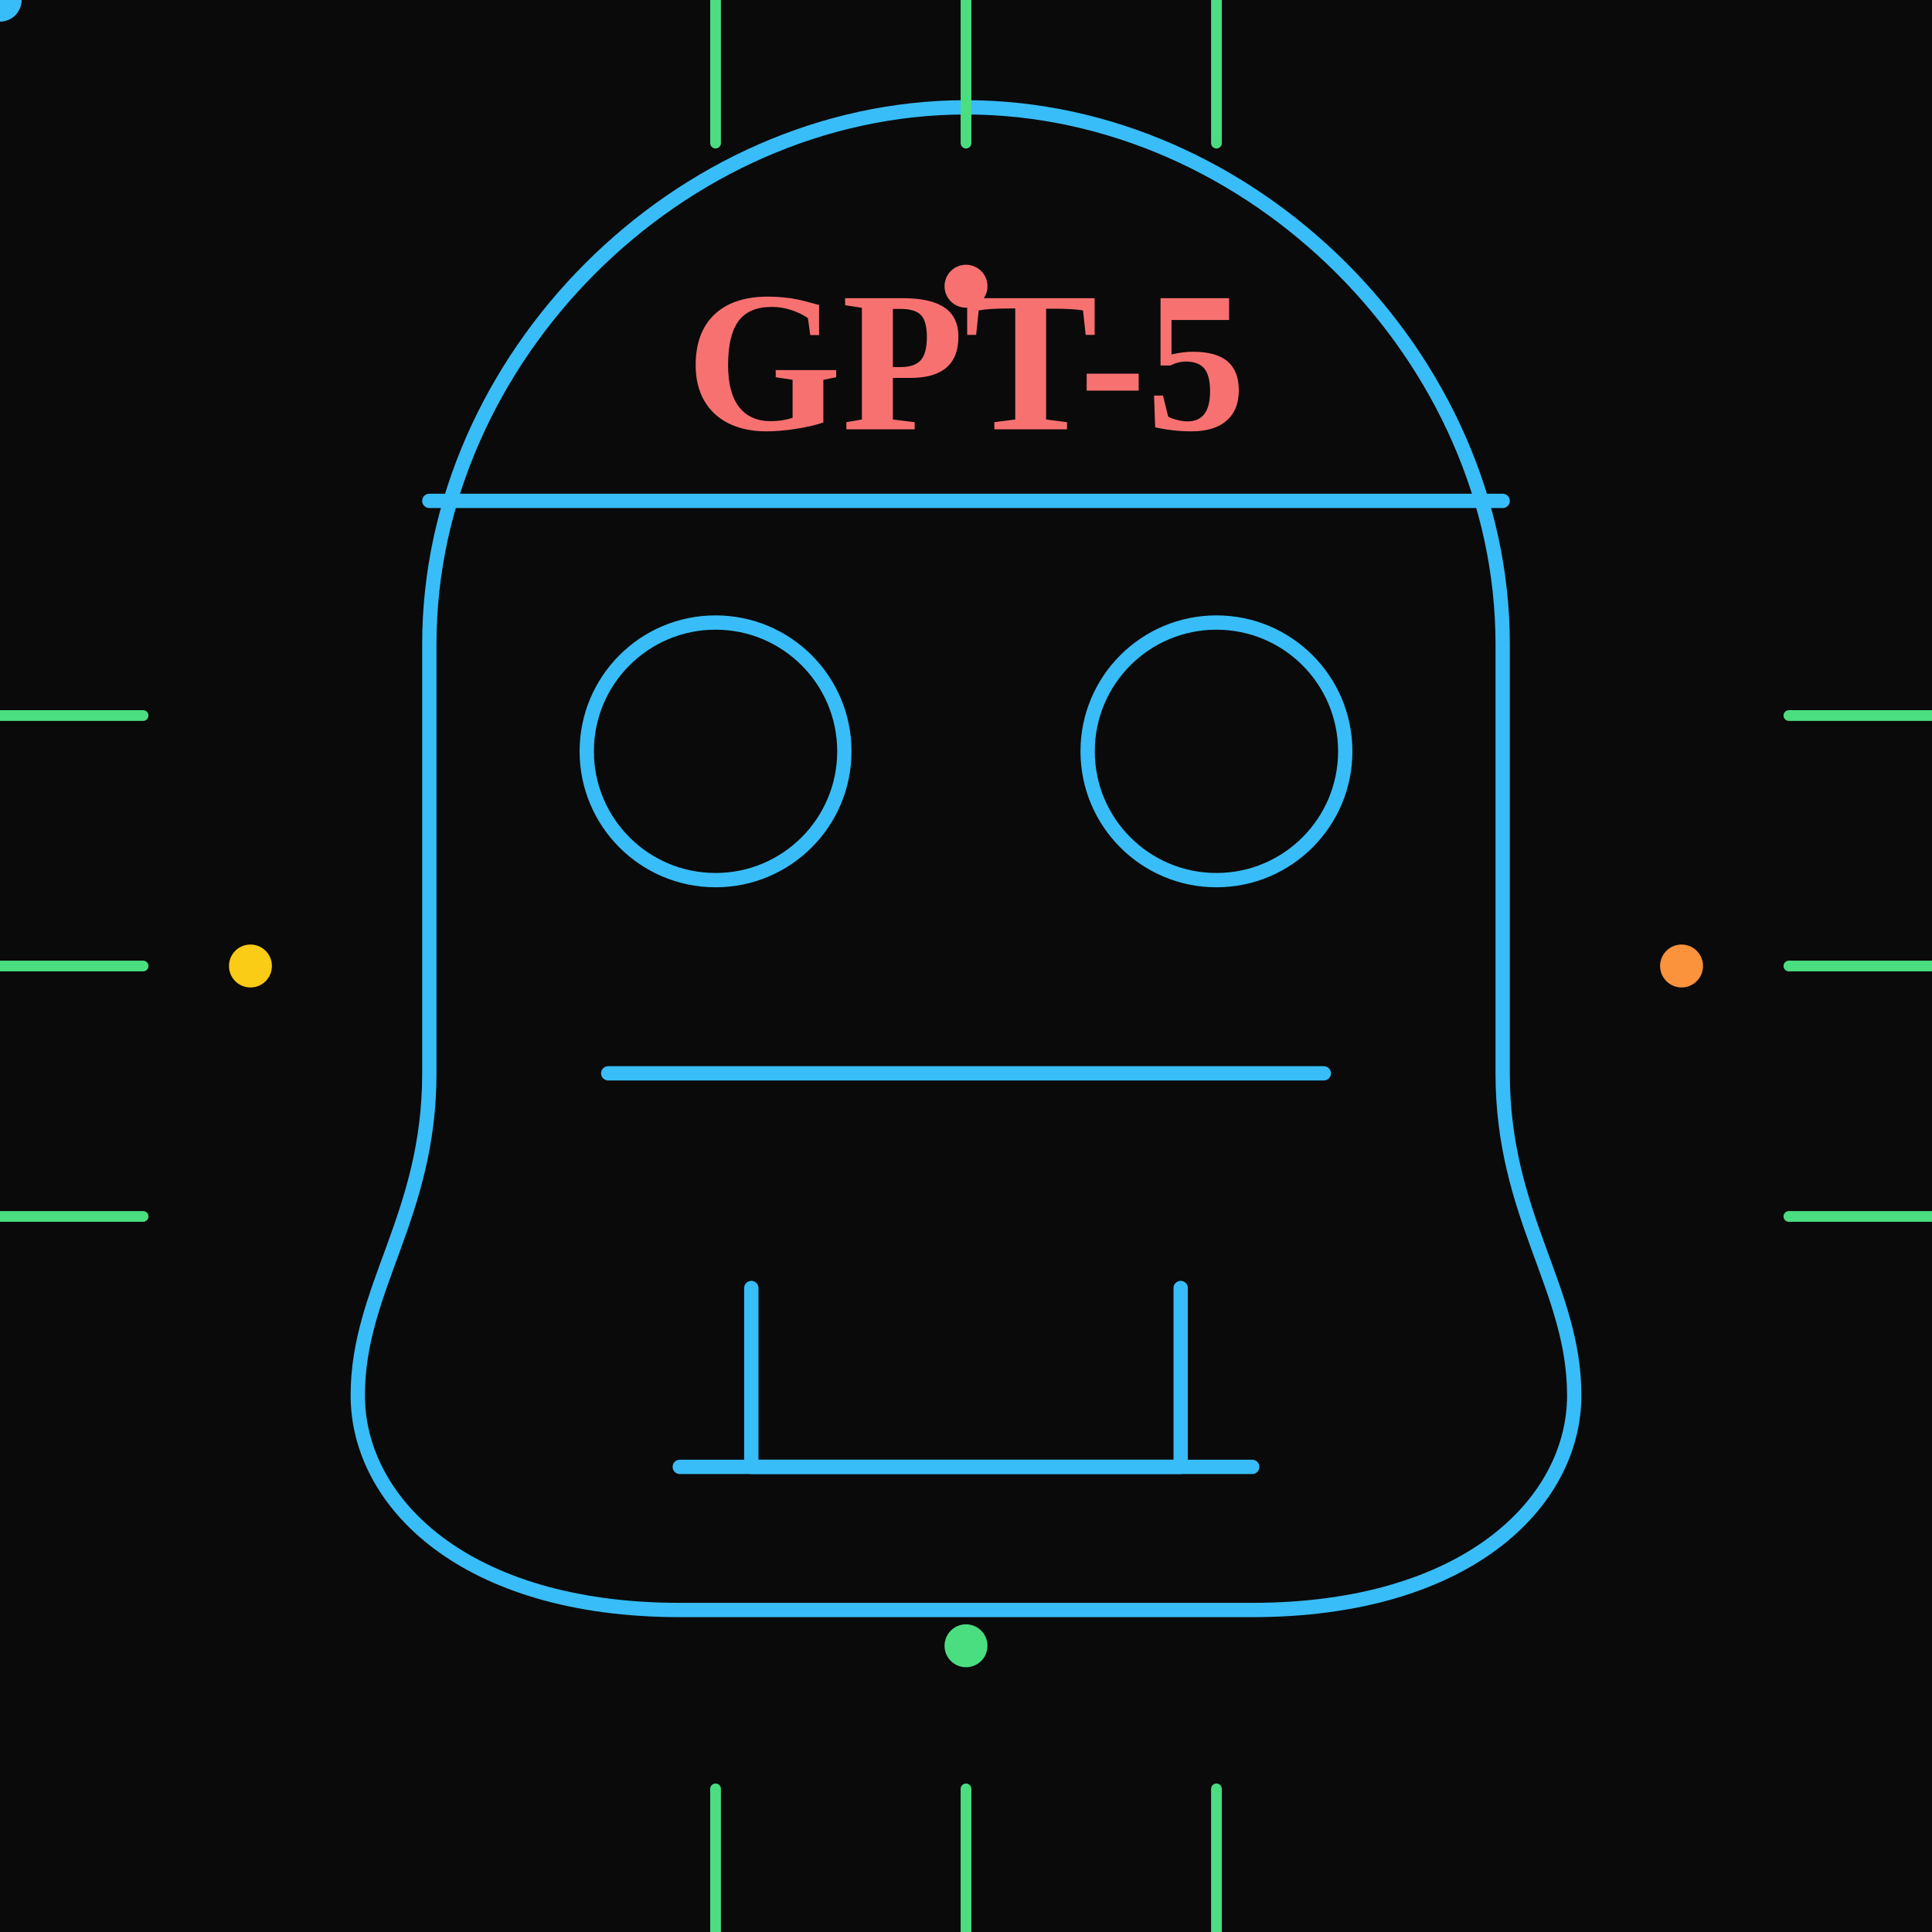
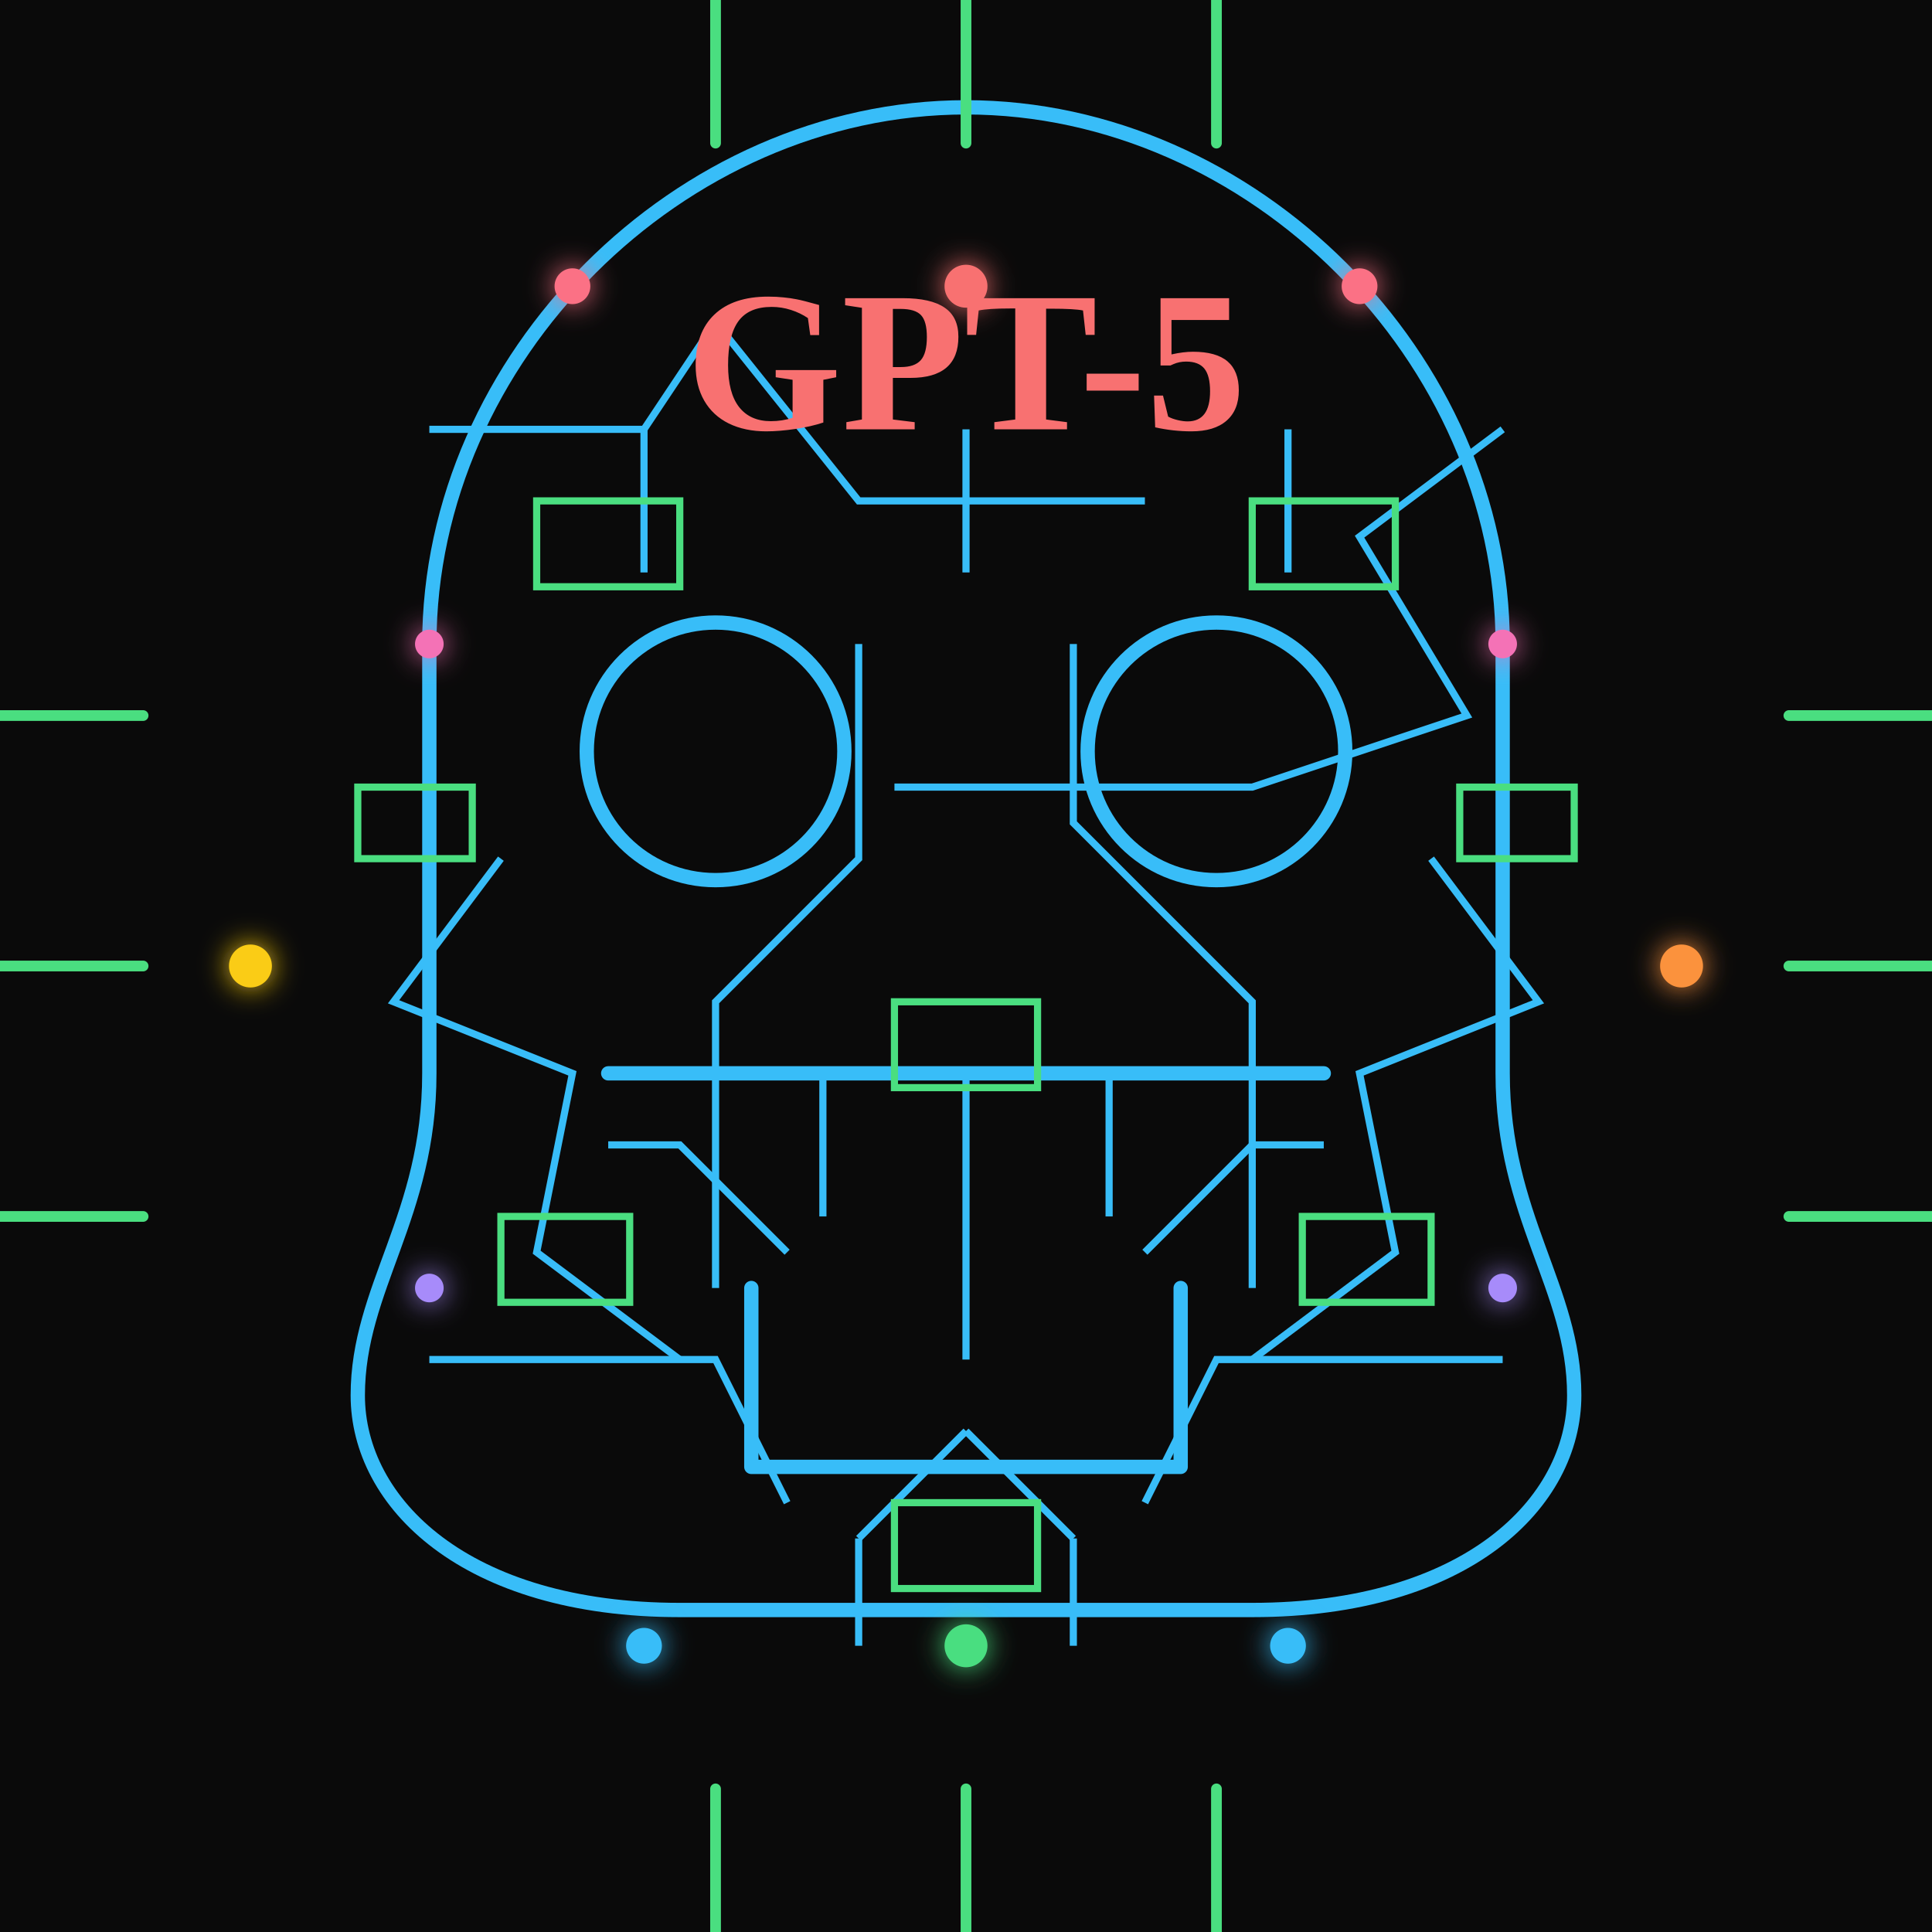
- <svg xmlns="http://www.w3.org/2000/svg" xmlns:xlink="http://www.w3.org/1999/xlink" viewBox="0 0 270 270" fill="none">
+ <svg xmlns="http://www.w3.org/2000/svg" viewBox="0 0 270 270" fill="none">
+   <defs>
+     <filter id="glow" x="-50%" y="-50%" width="200%" height="200%">
+       <feGaussianBlur stdDeviation="2" result="blur" />
+       <feMerge>
+         <feMergeNode in="blur" />
+         <feMergeNode in="SourceGraphic" />
+       </feMerge>
+     </filter>
+   </defs>
  <rect width="270" height="270" fill="#0a0a0a" />
-   <g id="skull" stroke="#38bdf8" stroke-width="2" stroke-linecap="round" stroke-linejoin="round">
+   <g id="skullOutline" stroke="#38bdf8" stroke-width="2" stroke-linecap="round" stroke-linejoin="round">
    <path d="M135 15c-40 0-75 35-75 75v60c0 20-10 30-10 45s15 30 45 30h80c30 0 45-15 45-30s-10-25-10-45v-60c0-40-35-75-75-75z" />
    <path d="M85 150h100" />
    <path d="M105 180v25h60v-25" />
    <circle cx="100" cy="105" r="18" />
    <circle cx="170" cy="105" r="18" />
  </g>
-   <path id="topWire" d="M60 70h150" stroke="#38bdf8" stroke-width="2" stroke-linecap="round" />
-   <path id="jawWire" d="M95 205h80" stroke="#38bdf8" stroke-width="2" stroke-linecap="round" />
-   <circle r="3" fill="#38bdf8">
-     <animateMotion dur="4s" repeatCount="indefinite">
-       <mpath xlink:href="#topWire" />
-     </animateMotion>
-   </circle>
-   <circle r="3" fill="#38bdf8">
-     <animateMotion dur="5s" repeatCount="indefinite">
-       <mpath xlink:href="#jawWire" />
-     </animateMotion>
-   </circle>
-   <g id="lights">
+   <g id="circuits" stroke="#38bdf8" stroke-width="1">
+     <path d="M60 60h30l10-15 20 25h40" />
+     <path d="M210 60l-20 15 15 25-30 10h-50" />
+     <path d="M70 120l-15 20 25 10-5 25 20 15" />
+     <path d="M200 120l15 20-25 10 5 25-20 15" />
+     <path d="M120 90v30l-20 20v40" />
+     <path d="M150 90v25l25 25v40" />
+     <path d="M135 60v20" />
+     <path d="M90 60v20" />
+     <path d="M180 60v20" />
+     <path d="M60 190h40l10 20" />
+     <path d="M210 190h-40l-10 20" />
+     <path d="M85 160h10l15 15" />
+     <path d="M185 160h-10l-15 15" />
+     <path d="M135 150v40" />
+     <path d="M115 150v20" />
+     <path d="M155 150v20" />
+     <path d="M135 200l-15 15" />
+     <path d="M135 200l15 15" />
+     <path d="M120 215v15" />
+     <path d="M150 215v15" />
+   </g>
+   <g id="chips" stroke="#4ade80" stroke-width="1" fill="none">
+     <rect x="75" y="70" width="20" height="12" />
+     <rect x="175" y="70" width="20" height="12" />
+     <rect x="70" y="170" width="18" height="12" />
+     <rect x="182" y="170" width="18" height="12" />
+     <rect x="125" y="140" width="20" height="12" />
+     <rect x="125" y="210" width="20" height="12" />
+     <rect x="50" y="110" width="16" height="10" />
+     <rect x="204" y="110" width="16" height="10" />
+   </g>
+   <g id="bulbs" filter="url(#glow)">
    <circle cx="135" cy="40" r="3" fill="#f87171">
      <animate attributeName="opacity" values="1;0.2;1" dur="3s" repeatCount="indefinite" />
    </circle>
    <circle cx="135" cy="230" r="3" fill="#4ade80">
      <animate attributeName="opacity" values="1;0.2;1" dur="2.5s" repeatCount="indefinite" />
    </circle>
    <circle cx="35" cy="135" r="3" fill="#facc15">
      <animate attributeName="opacity" values="1;0.2;1" dur="2s" repeatCount="indefinite" />
    </circle>
    <circle cx="235" cy="135" r="3" fill="#fb923c">
      <animate attributeName="opacity" values="1;0.2;1" dur="2.8s" repeatCount="indefinite" />
    </circle>
+     <circle cx="80" cy="40" r="2.5" fill="#fb7185">
+       <animate attributeName="opacity" values="1;0.1;1" dur="1.5s" repeatCount="indefinite" />
+     </circle>
+     <circle cx="190" cy="40" r="2.5" fill="#fb7185">
+       <animate attributeName="opacity" values="1;0.1;1" dur="1.7s" repeatCount="indefinite" />
+     </circle>
+     <circle cx="60" cy="90" r="2" fill="#f472b6">
+       <animate attributeName="opacity" values="1;0.3;1" dur="2.2s" repeatCount="indefinite" />
+     </circle>
+     <circle cx="210" cy="90" r="2" fill="#f472b6">
+       <animate attributeName="opacity" values="1;0.3;1" dur="2.4s" repeatCount="indefinite" />
+     </circle>
+     <circle cx="60" cy="180" r="2" fill="#a78bfa">
+       <animate attributeName="opacity" values="1;0.2;1" dur="2.6s" repeatCount="indefinite" />
+     </circle>
+     <circle cx="210" cy="180" r="2" fill="#a78bfa">
+       <animate attributeName="opacity" values="1;0.2;1" dur="2.9s" repeatCount="indefinite" />
+     </circle>
+     <circle cx="90" cy="230" r="2.5" fill="#38bdf8">
+       <animate attributeName="opacity" values="1;0.1;1" dur="1.8s" repeatCount="indefinite" />
+     </circle>
+     <circle cx="180" cy="230" r="2.5" fill="#38bdf8">
+       <animate attributeName="opacity" values="1;0.1;1" dur="1.9s" repeatCount="indefinite" />
+     </circle>
  </g>
  <g stroke="#4ade80" stroke-width="1.5" stroke-linecap="round">
    <path d="M135 0v20M100 0v20M170 0v20" />
    <path d="M135 270v-20M100 270v-20M170 270v-20" />
    <path d="M0 135h20M0 100h20M0 170h20" />
    <path d="M270 135h-20M270 100h-20M270 170h-20" />
  </g>
  <text x="135" y="60" text-anchor="middle" font-size="28" font-weight="700" fill="#f87171">GPT-5</text>
</svg>
